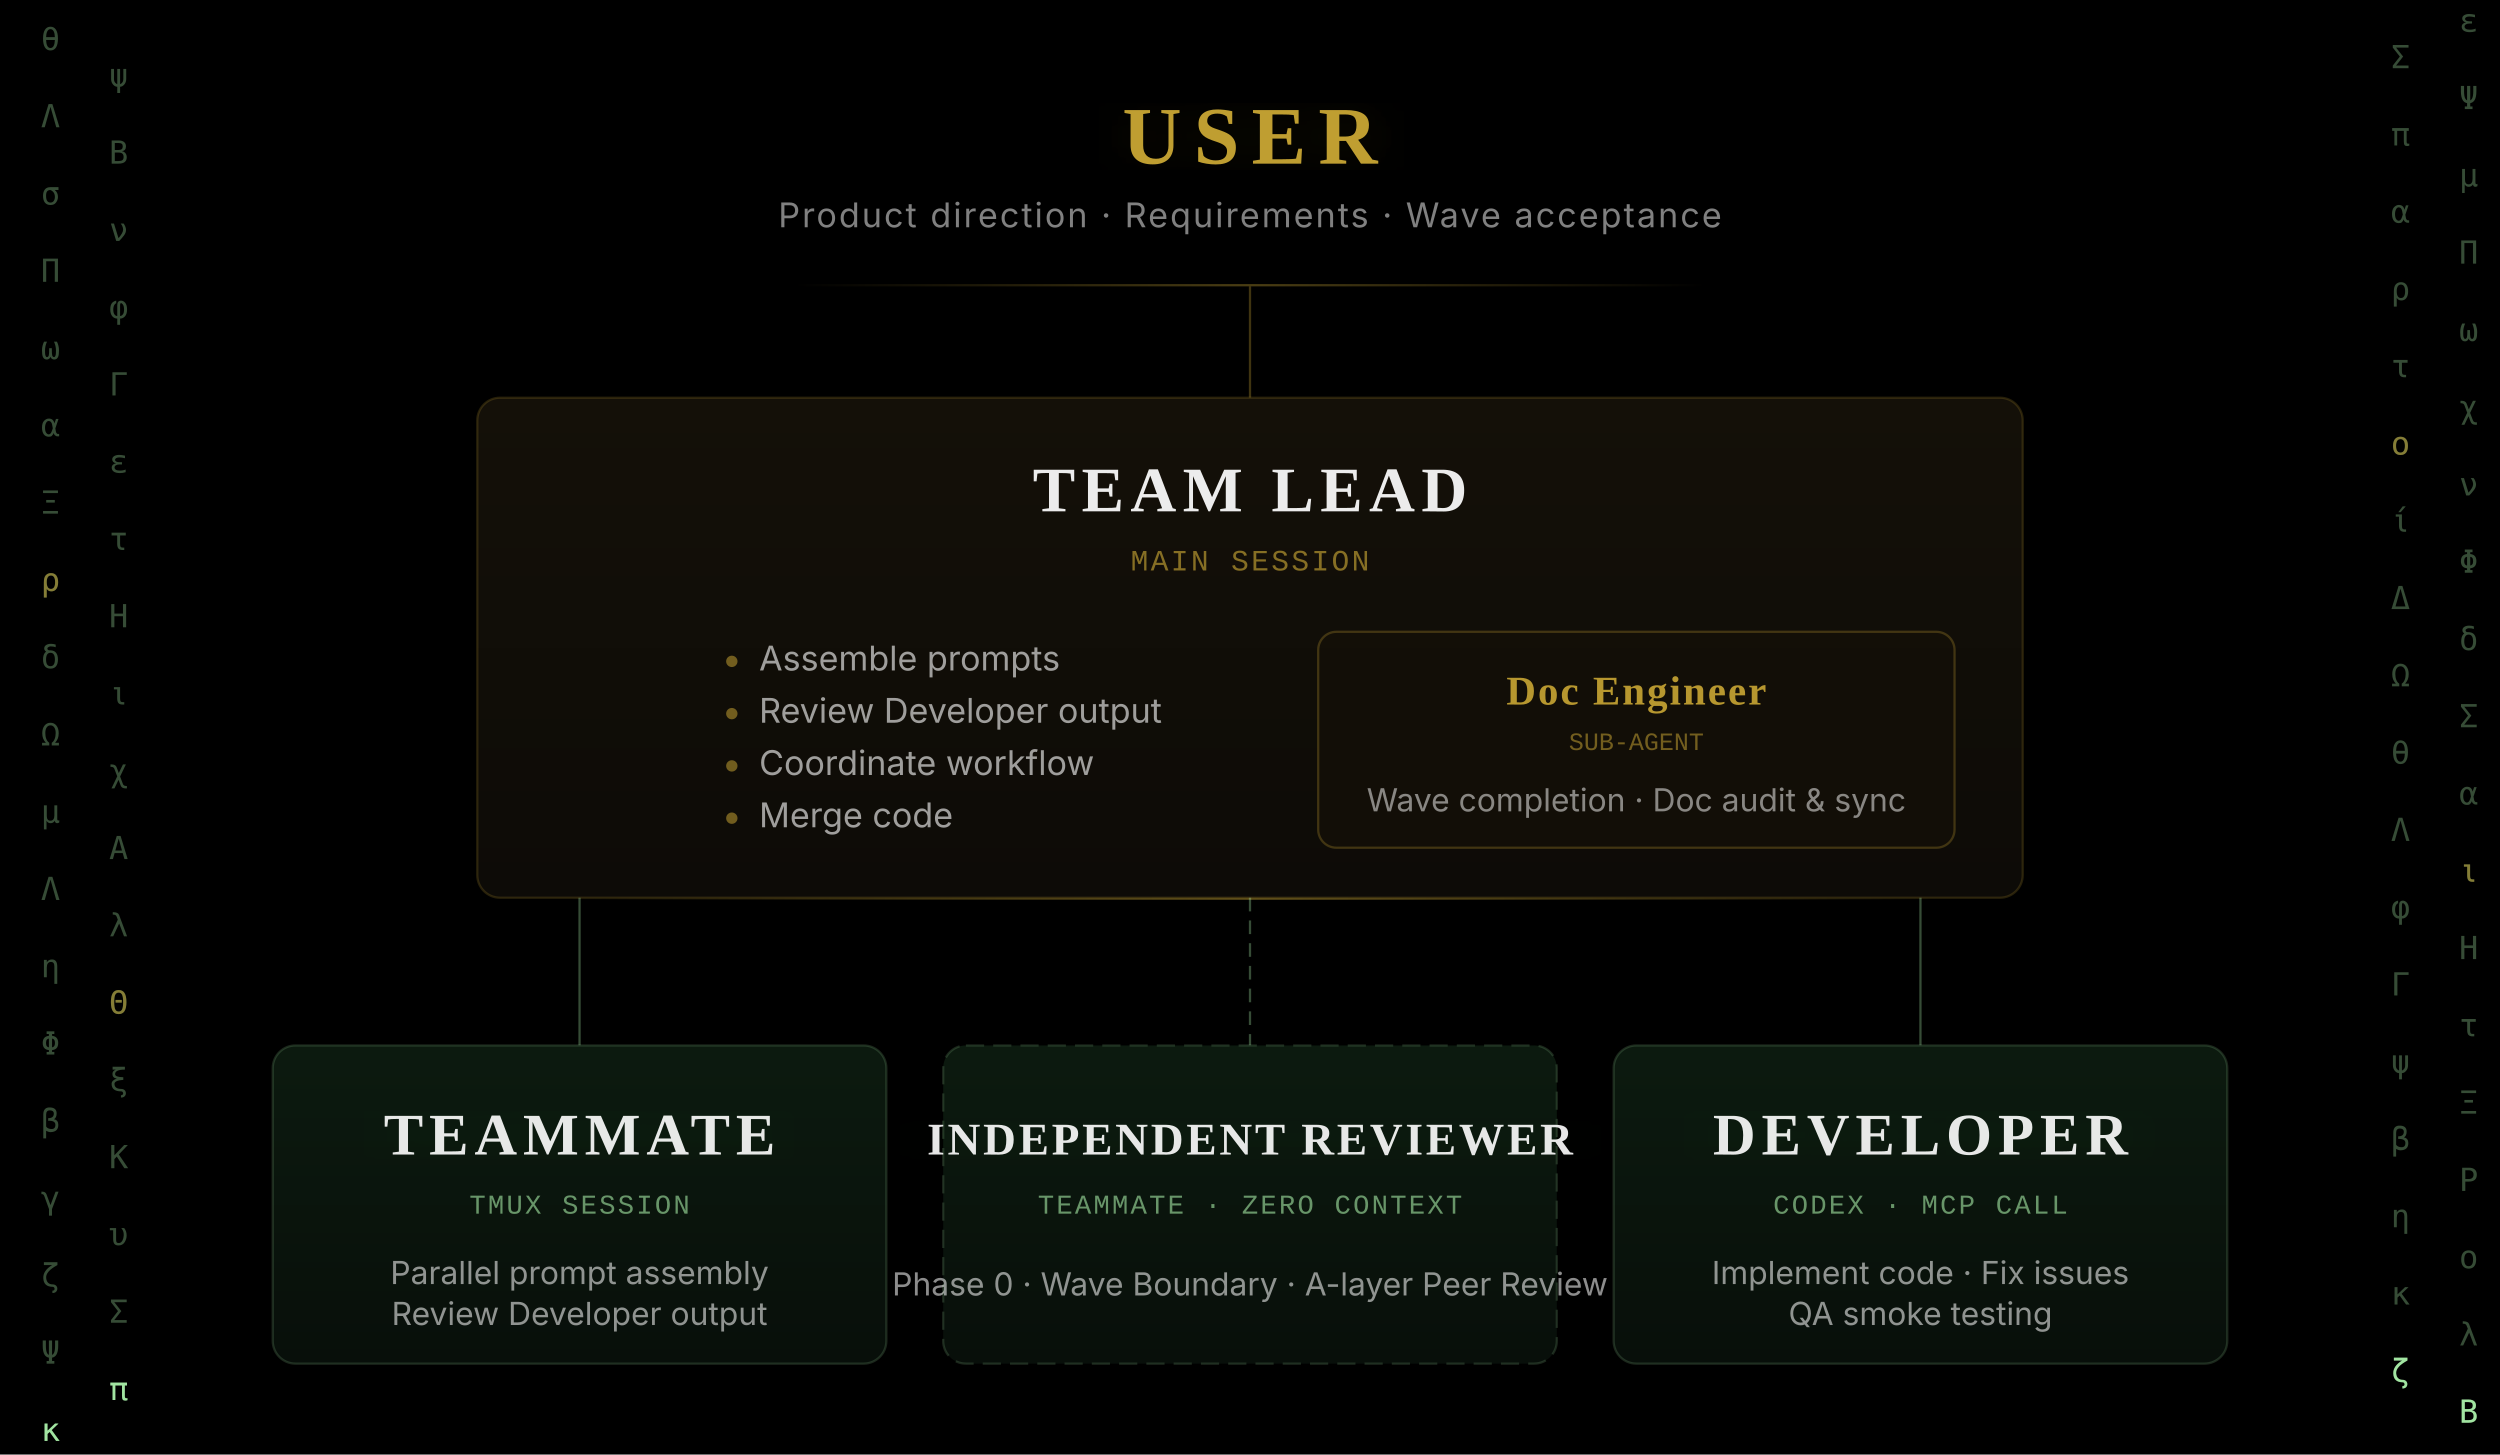
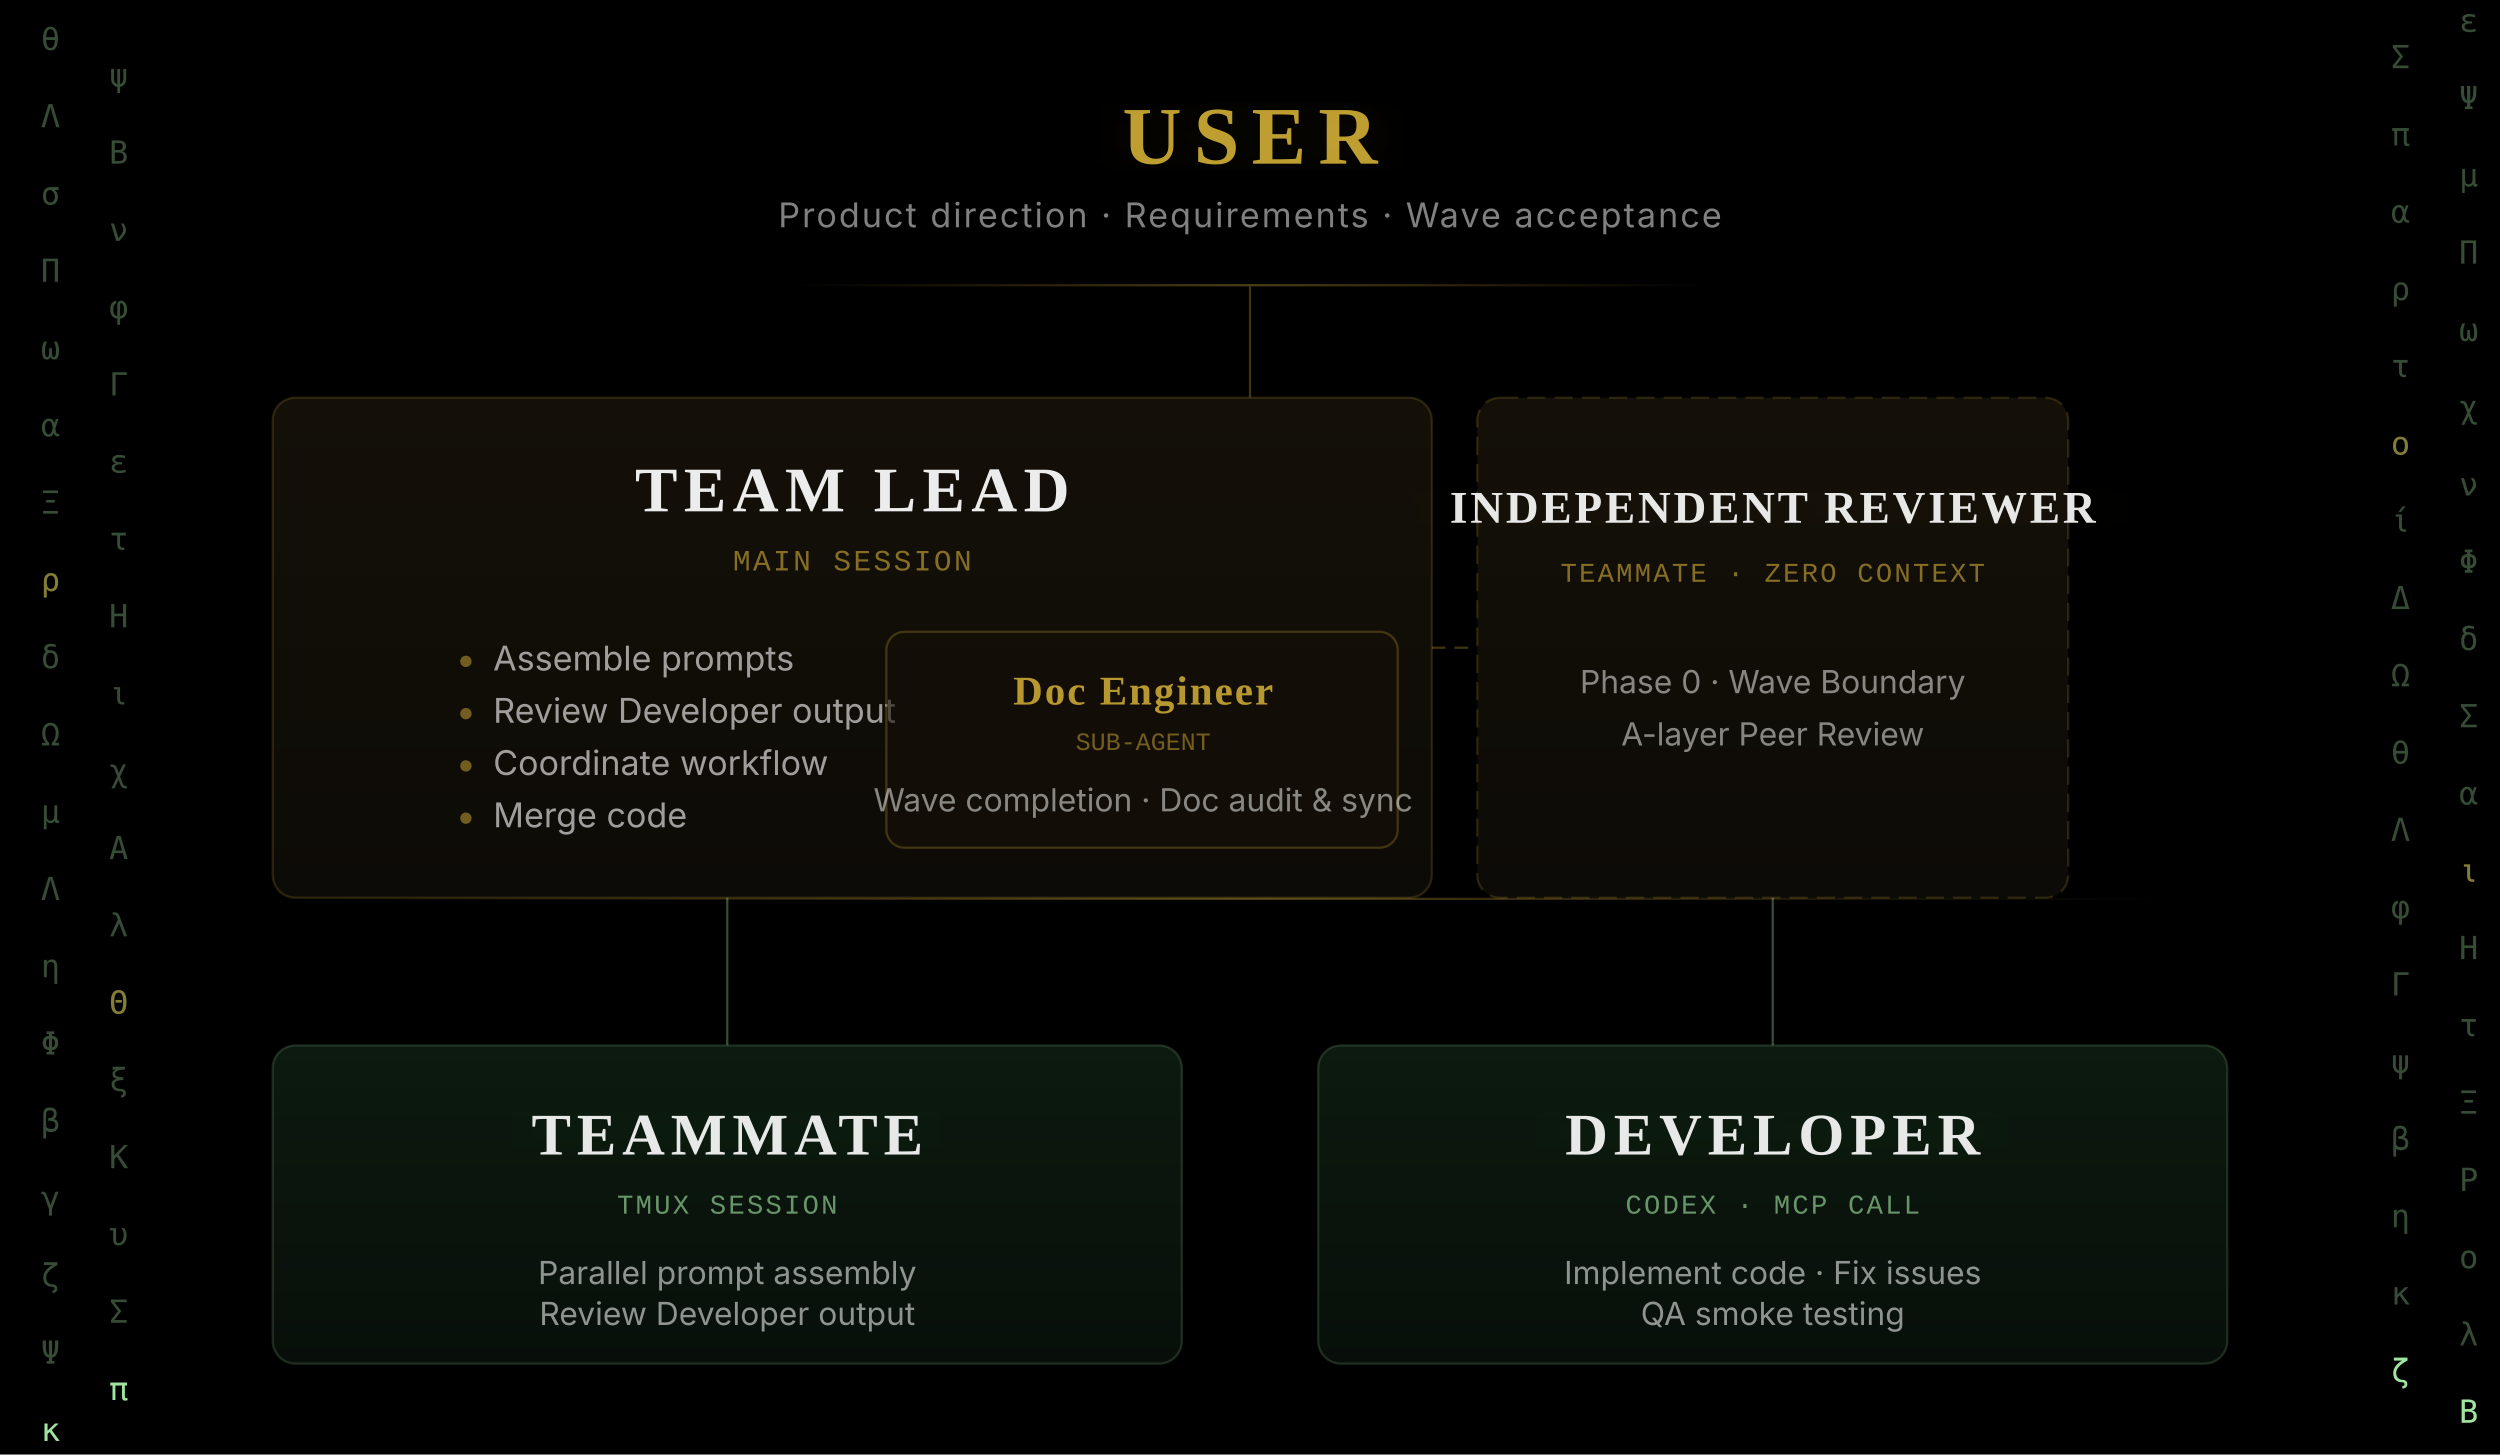
<svg xmlns="http://www.w3.org/2000/svg" viewBox="0 0 1100 640" width="1100" height="640">
  <defs>
    <linearGradient id="gold-line" x1="0" y1="0" x2="1" y2="0">
      <stop offset="0%" stop-color="rgba(212,175,55,0)" />
      <stop offset="50%" stop-color="rgba(212,175,55,0.35)" />
      <stop offset="100%" stop-color="rgba(212,175,55,0)" />
    </linearGradient>
    <linearGradient id="card-lead" x1="0" y1="0" x2="0" y2="1">
      <stop offset="0%" stop-color="#141008" />
      <stop offset="100%" stop-color="#0d0b07" />
    </linearGradient>
    <linearGradient id="card-exec" x1="0" y1="0" x2="0" y2="1">
      <stop offset="0%" stop-color="#0c1a0f" />
      <stop offset="100%" stop-color="#080f0a" />
    </linearGradient>
    <filter id="glow-gold">
      <feGaussianBlur stdDeviation="12" />
    </filter>
    <filter id="glow-green">
      <feGaussianBlur stdDeviation="10" />
    </filter>
  </defs>
  <rect width="1100" height="640" fill="#000" />
  <g font-family="monospace" font-size="14" fill="rgba(180,255,180,0.3)">
    <text x="18" y="22">θ</text>
    <text x="18" y="56">Λ</text>
    <text x="18" y="90">σ</text>
    <text x="18" y="124">Π</text>
    <text x="18" y="158">ω</text>
    <text x="18" y="192">α</text>
    <text x="18" y="226">Ξ</text>
    <text x="18" y="260">ρ</text>
    <text x="18" y="294">δ</text>
    <text x="18" y="328">Ω</text>
    <text x="18" y="362">μ</text>
    <text x="18" y="396">Λ</text>
    <text x="18" y="430">η</text>
    <text x="18" y="464">Φ</text>
    <text x="18" y="498">β</text>
    <text x="18" y="532">γ</text>
    <text x="18" y="566">ζ</text>
    <text x="18" y="600">Ψ</text>
    <text x="18" y="634">κ</text>
    <text x="48" y="38">ψ</text>
    <text x="48" y="72">Β</text>
    <text x="48" y="106">ν</text>
    <text x="48" y="140">φ</text>
    <text x="48" y="174">Γ</text>
    <text x="48" y="208">ε</text>
    <text x="48" y="242">τ</text>
    <text x="48" y="276">Η</text>
    <text x="48" y="310">ι</text>
    <text x="48" y="344">χ</text>
    <text x="48" y="378">Α</text>
    <text x="48" y="412">λ</text>
    <text x="48" y="446">Θ</text>
    <text x="48" y="480">ξ</text>
    <text x="48" y="514">Κ</text>
    <text x="48" y="548">υ</text>
    <text x="48" y="582">Σ</text>
    <text x="48" y="616">π</text>
  </g>
  <g font-family="monospace" font-size="14" fill="rgba(180,255,180,0.85)">
    <text x="18" y="634">κ</text>
    <text x="48" y="616">π</text>
  </g>
  <g font-family="monospace" font-size="14" fill="rgba(212,175,55,0.5)">
    <text x="18" y="260">ρ</text>
    <text x="48" y="446">Θ</text>
  </g>
  <g font-family="monospace" font-size="14" fill="rgba(180,255,180,0.3)">
    <text x="1052" y="30">Σ</text>
    <text x="1052" y="64">π</text>
    <text x="1052" y="98">α</text>
    <text x="1052" y="132">ρ</text>
    <text x="1052" y="166">τ</text>
    <text x="1052" y="200">ο</text>
    <text x="1052" y="234">ί</text>
    <text x="1052" y="268">Δ</text>
    <text x="1052" y="302">Ω</text>
    <text x="1052" y="336">θ</text>
    <text x="1052" y="370">Λ</text>
    <text x="1052" y="404">φ</text>
    <text x="1052" y="438">Γ</text>
    <text x="1052" y="472">ψ</text>
    <text x="1052" y="506">β</text>
    <text x="1052" y="540">η</text>
    <text x="1052" y="574">κ</text>
    <text x="1052" y="608">ζ</text>
    <text x="1082" y="14">ε</text>
    <text x="1082" y="48">Ψ</text>
    <text x="1082" y="82">μ</text>
    <text x="1082" y="116">Π</text>
    <text x="1082" y="150">ω</text>
    <text x="1082" y="184">χ</text>
    <text x="1082" y="218">ν</text>
    <text x="1082" y="252">Φ</text>
    <text x="1082" y="286">δ</text>
    <text x="1082" y="320">Σ</text>
    <text x="1082" y="354">α</text>
    <text x="1082" y="388">ι</text>
    <text x="1082" y="422">Η</text>
    <text x="1082" y="456">τ</text>
    <text x="1082" y="490">Ξ</text>
    <text x="1082" y="524">Ρ</text>
    <text x="1082" y="558">ο</text>
    <text x="1082" y="592">λ</text>
    <text x="1082" y="626">Β</text>
  </g>
  <g font-family="monospace" font-size="14" fill="rgba(180,255,180,0.85)">
    <text x="1052" y="608">ζ</text>
    <text x="1082" y="626">Β</text>
  </g>
  <g font-family="monospace" font-size="14" fill="rgba(212,175,55,0.5)">
    <text x="1052" y="200">ο</text>
    <text x="1082" y="388">ι</text>
  </g>
  <g transform="translate(50,0)">
    <text x="500" y="72" text-anchor="middle" fill="rgba(212,175,55,0.12)" font-family="Georgia, 'Times New Roman', serif" font-size="36" font-weight="900" letter-spacing="0.15em" filter="url(#glow-gold)">USER</text>
    <text x="500" y="72" text-anchor="middle" fill="rgba(212,175,55,0.9)" font-family="Georgia, 'Times New Roman', serif" font-size="36" font-weight="900" letter-spacing="0.15em">USER</text>
    <text x="500" y="100" text-anchor="middle" fill="rgba(255,255,255,0.5)" font-family="-apple-system, BlinkMacSystemFont, 'Segoe UI', sans-serif" font-size="15" letter-spacing="0.06em">Product direction · Requirements · Wave acceptance</text>
    <rect x="300" y="125" width="400" height="1" fill="url(#gold-line)" />
    <line x1="500" y1="126" x2="500" y2="175" stroke="rgba(212,175,55,0.3)" stroke-width="1" />
-     <rect x="160" y="175" width="680" height="220" rx="10" fill="url(#card-lead)" stroke="rgba(212,175,55,0.18)" stroke-width="1" />
-     <text x="500" y="225" text-anchor="middle" fill="rgba(255,255,255,0.92)" font-family="Georgia, 'Times New Roman', serif" font-size="28" font-weight="900" letter-spacing="0.1em">TEAM LEAD</text>
-     <text x="500" y="251" text-anchor="middle" fill="rgba(212,175,55,0.6)" font-family="'Courier New', monospace" font-size="13" letter-spacing="0.08em">MAIN SESSION</text>
+     <rect x="70" y="175" width="510" height="220" rx="10" fill="url(#card-lead)" stroke="rgba(212,175,55,0.18)" stroke-width="1" />
+     <text x="325" y="225" text-anchor="middle" fill="rgba(255,255,255,0.92)" font-family="Georgia, 'Times New Roman', serif" font-size="28" font-weight="900" letter-spacing="0.1em">TEAM LEAD</text>
+     <text x="325" y="251" text-anchor="middle" fill="rgba(212,175,55,0.6)" font-family="'Courier New', monospace" font-size="13" letter-spacing="0.08em">MAIN SESSION</text>
    <g fill="rgba(212,175,55,0.5)">
-       <circle cx="272" cy="291" r="2.5" />
-       <circle cx="272" cy="314" r="2.5" />
-       <circle cx="272" cy="337" r="2.5" />
-       <circle cx="272" cy="360" r="2.5" />
+       <circle cx="155" cy="291" r="2.5" />
+       <circle cx="155" cy="314" r="2.5" />
+       <circle cx="155" cy="337" r="2.5" />
+       <circle cx="155" cy="360" r="2.5" />
    </g>
    <g fill="rgba(255,255,255,0.6)" font-family="-apple-system, BlinkMacSystemFont, 'Segoe UI', sans-serif" font-size="15">
-       <text x="284" y="295">Assemble prompts</text>
-       <text x="284" y="318">Review Developer output</text>
-       <text x="284" y="341">Coordinate workflow</text>
-       <text x="284" y="364">Merge code</text>
+       <text x="167" y="295">Assemble prompts</text>
+       <text x="167" y="318">Review Developer output</text>
+       <text x="167" y="341">Coordinate workflow</text>
+       <text x="167" y="364">Merge code</text>
    </g>
-     <rect x="530" y="278" width="280" height="95" rx="8" fill="rgba(20,16,8,0.6)" stroke="rgba(212,175,55,0.25)" stroke-width="1" />
-     <text x="670" y="310" text-anchor="middle" fill="rgba(212,175,55,0.85)" font-family="Georgia, 'Times New Roman', serif" font-size="18" font-weight="bold" letter-spacing="0.05em">Doc Engineer</text>
-     <text x="670" y="330" text-anchor="middle" fill="rgba(212,175,55,0.5)" font-family="'Courier New', monospace" font-size="11">SUB-AGENT</text>
-     <text x="670" y="357" text-anchor="middle" fill="rgba(255,255,255,0.5)" font-family="-apple-system, BlinkMacSystemFont, 'Segoe UI', sans-serif" font-size="14">Wave completion · Doc audit &amp; sync</text>
-     <rect x="200" y="395" width="600" height="1" fill="url(#gold-line)" />
-     <line x1="205" y1="395" x2="205" y2="460" stroke="rgba(180,255,180,0.3)" stroke-width="1" />
-     <line x1="500" y1="395" x2="500" y2="460" stroke="rgba(180,255,180,0.3)" stroke-width="1" stroke-dasharray="6,4" />
-     <line x1="795" y1="395" x2="795" y2="460" stroke="rgba(180,255,180,0.3)" stroke-width="1" />
-     <rect x="70" y="460" width="270" height="140" rx="10" fill="url(#card-exec)" stroke="rgba(180,255,180,0.15)" stroke-width="1" />
-     <text x="205" y="508" text-anchor="middle" fill="rgba(0,255,65,0.06)" font-family="Georgia, 'Times New Roman', serif" font-size="26" font-weight="900" letter-spacing="0.1em" filter="url(#glow-green)">TEAMMATE</text>
-     <text x="205" y="508" text-anchor="middle" fill="rgba(255,255,255,0.9)" font-family="Georgia, 'Times New Roman', serif" font-size="26" font-weight="900" letter-spacing="0.1em">TEAMMATE</text>
-     <text x="205" y="534" text-anchor="middle" fill="rgba(180,255,180,0.55)" font-family="'Courier New', monospace" font-size="12" letter-spacing="0.08em">TMUX SESSION</text>
+     <rect x="340" y="278" width="225" height="95" rx="8" fill="rgba(20,16,8,0.6)" stroke="rgba(212,175,55,0.25)" stroke-width="1" />
+     <text x="453" y="310" text-anchor="middle" fill="rgba(212,175,55,0.85)" font-family="Georgia, 'Times New Roman', serif" font-size="18" font-weight="bold" letter-spacing="0.05em">Doc Engineer</text>
+     <text x="453" y="330" text-anchor="middle" fill="rgba(212,175,55,0.5)" font-family="'Courier New', monospace" font-size="11">SUB-AGENT</text>
+     <text x="453" y="357" text-anchor="middle" fill="rgba(255,255,255,0.5)" font-family="-apple-system, BlinkMacSystemFont, 'Segoe UI', sans-serif" font-size="14">Wave completion · Doc audit &amp; sync</text>
+     <rect x="600" y="175" width="260" height="220" rx="10" fill="url(#card-lead)" stroke="rgba(212,175,55,0.18)" stroke-width="1" stroke-dasharray="8,4" />
+     <text x="730" y="230" text-anchor="middle" fill="rgba(212,175,55,0.12)" font-family="Georgia, 'Times New Roman', serif" font-size="20" font-weight="900" letter-spacing="0.06em" filter="url(#glow-gold)">INDEPENDENT REVIEWER</text>
+     <text x="730" y="230" text-anchor="middle" fill="rgba(255,255,255,0.9)" font-family="Georgia, 'Times New Roman', serif" font-size="20" font-weight="900" letter-spacing="0.06em">INDEPENDENT REVIEWER</text>
+     <text x="730" y="256" text-anchor="middle" fill="rgba(212,175,55,0.6)" font-family="'Courier New', monospace" font-size="12" letter-spacing="0.08em">TEAMMATE · ZERO CONTEXT</text>
+     <text x="730" y="305" text-anchor="middle" fill="rgba(255,255,255,0.5)" font-family="-apple-system, BlinkMacSystemFont, 'Segoe UI', sans-serif" font-size="14">Phase 0 · Wave Boundary</text>
+     <text x="730" y="328" text-anchor="middle" fill="rgba(255,255,255,0.5)" font-family="-apple-system, BlinkMacSystemFont, 'Segoe UI', sans-serif" font-size="14">A-layer Peer Review</text>
+     <line x1="580" y1="285" x2="600" y2="285" stroke="rgba(212,175,55,0.3)" stroke-width="1" stroke-dasharray="6,4" />
+     <rect x="100" y="395" width="800" height="1" fill="url(#gold-line)" />
+     <line x1="270" y1="395" x2="270" y2="460" stroke="rgba(180,255,180,0.3)" stroke-width="1" />
+     <line x1="730" y1="395" x2="730" y2="460" stroke="rgba(180,255,180,0.3)" stroke-width="1" />
+     <rect x="70" y="460" width="400" height="140" rx="10" fill="url(#card-exec)" stroke="rgba(180,255,180,0.15)" stroke-width="1" />
+     <text x="270" y="508" text-anchor="middle" fill="rgba(0,255,65,0.06)" font-family="Georgia, 'Times New Roman', serif" font-size="26" font-weight="900" letter-spacing="0.1em" filter="url(#glow-green)">TEAMMATE</text>
+     <text x="270" y="508" text-anchor="middle" fill="rgba(255,255,255,0.9)" font-family="Georgia, 'Times New Roman', serif" font-size="26" font-weight="900" letter-spacing="0.1em">TEAMMATE</text>
+     <text x="270" y="534" text-anchor="middle" fill="rgba(180,255,180,0.55)" font-family="'Courier New', monospace" font-size="12" letter-spacing="0.08em">TMUX SESSION</text>
    <g fill="rgba(255,255,255,0.55)" font-family="-apple-system, BlinkMacSystemFont, 'Segoe UI', sans-serif" font-size="14" text-anchor="middle">
-       <text x="205" y="565">Parallel prompt assembly</text>
-       <text x="205" y="583">Review Developer output</text>
+       <text x="270" y="565">Parallel prompt assembly</text>
+       <text x="270" y="583">Review Developer output</text>
    </g>
-     <rect x="365" y="460" width="270" height="140" rx="10" fill="url(#card-exec)" stroke="rgba(180,255,180,0.15)" stroke-width="1" stroke-dasharray="8,4" />
-     <text x="500" y="508" text-anchor="middle" fill="rgba(0,255,65,0.06)" font-family="Georgia, 'Times New Roman', serif" font-size="20" font-weight="900" letter-spacing="0.06em" filter="url(#glow-green)">INDEPENDENT REVIEWER</text>
-     <text x="500" y="508" text-anchor="middle" fill="rgba(255,255,255,0.9)" font-family="Georgia, 'Times New Roman', serif" font-size="20" font-weight="900" letter-spacing="0.06em">INDEPENDENT REVIEWER</text>
-     <text x="500" y="534" text-anchor="middle" fill="rgba(180,255,180,0.55)" font-family="'Courier New', monospace" font-size="12" letter-spacing="0.08em">TEAMMATE · ZERO CONTEXT</text>
+     <rect x="530" y="460" width="400" height="140" rx="10" fill="url(#card-exec)" stroke="rgba(180,255,180,0.15)" stroke-width="1" />
+     <text x="730" y="508" text-anchor="middle" fill="rgba(0,255,65,0.06)" font-family="Georgia, 'Times New Roman', serif" font-size="26" font-weight="900" letter-spacing="0.1em" filter="url(#glow-green)">DEVELOPER</text>
+     <text x="730" y="508" text-anchor="middle" fill="rgba(255,255,255,0.9)" font-family="Georgia, 'Times New Roman', serif" font-size="26" font-weight="900" letter-spacing="0.1em">DEVELOPER</text>
+     <text x="730" y="534" text-anchor="middle" fill="rgba(180,255,180,0.55)" font-family="'Courier New', monospace" font-size="12" letter-spacing="0.08em">CODEX · MCP CALL</text>
    <g fill="rgba(255,255,255,0.55)" font-family="-apple-system, BlinkMacSystemFont, 'Segoe UI', sans-serif" font-size="14" text-anchor="middle">
-       <text x="500" y="570">Phase 0 · Wave Boundary · A-layer Peer Review</text>
-     </g>
-     <rect x="660" y="460" width="270" height="140" rx="10" fill="url(#card-exec)" stroke="rgba(180,255,180,0.15)" stroke-width="1" />
-     <text x="795" y="508" text-anchor="middle" fill="rgba(0,255,65,0.06)" font-family="Georgia, 'Times New Roman', serif" font-size="26" font-weight="900" letter-spacing="0.1em" filter="url(#glow-green)">DEVELOPER</text>
-     <text x="795" y="508" text-anchor="middle" fill="rgba(255,255,255,0.9)" font-family="Georgia, 'Times New Roman', serif" font-size="26" font-weight="900" letter-spacing="0.1em">DEVELOPER</text>
-     <text x="795" y="534" text-anchor="middle" fill="rgba(180,255,180,0.55)" font-family="'Courier New', monospace" font-size="12" letter-spacing="0.08em">CODEX · MCP CALL</text>
-     <g fill="rgba(255,255,255,0.55)" font-family="-apple-system, BlinkMacSystemFont, 'Segoe UI', sans-serif" font-size="14" text-anchor="middle">
-       <text x="795" y="565">Implement code · Fix issues</text>
-       <text x="795" y="583">QA smoke testing</text>
+       <text x="730" y="565">Implement code · Fix issues</text>
+       <text x="730" y="583">QA smoke testing</text>
    </g>
  </g>
</svg>
